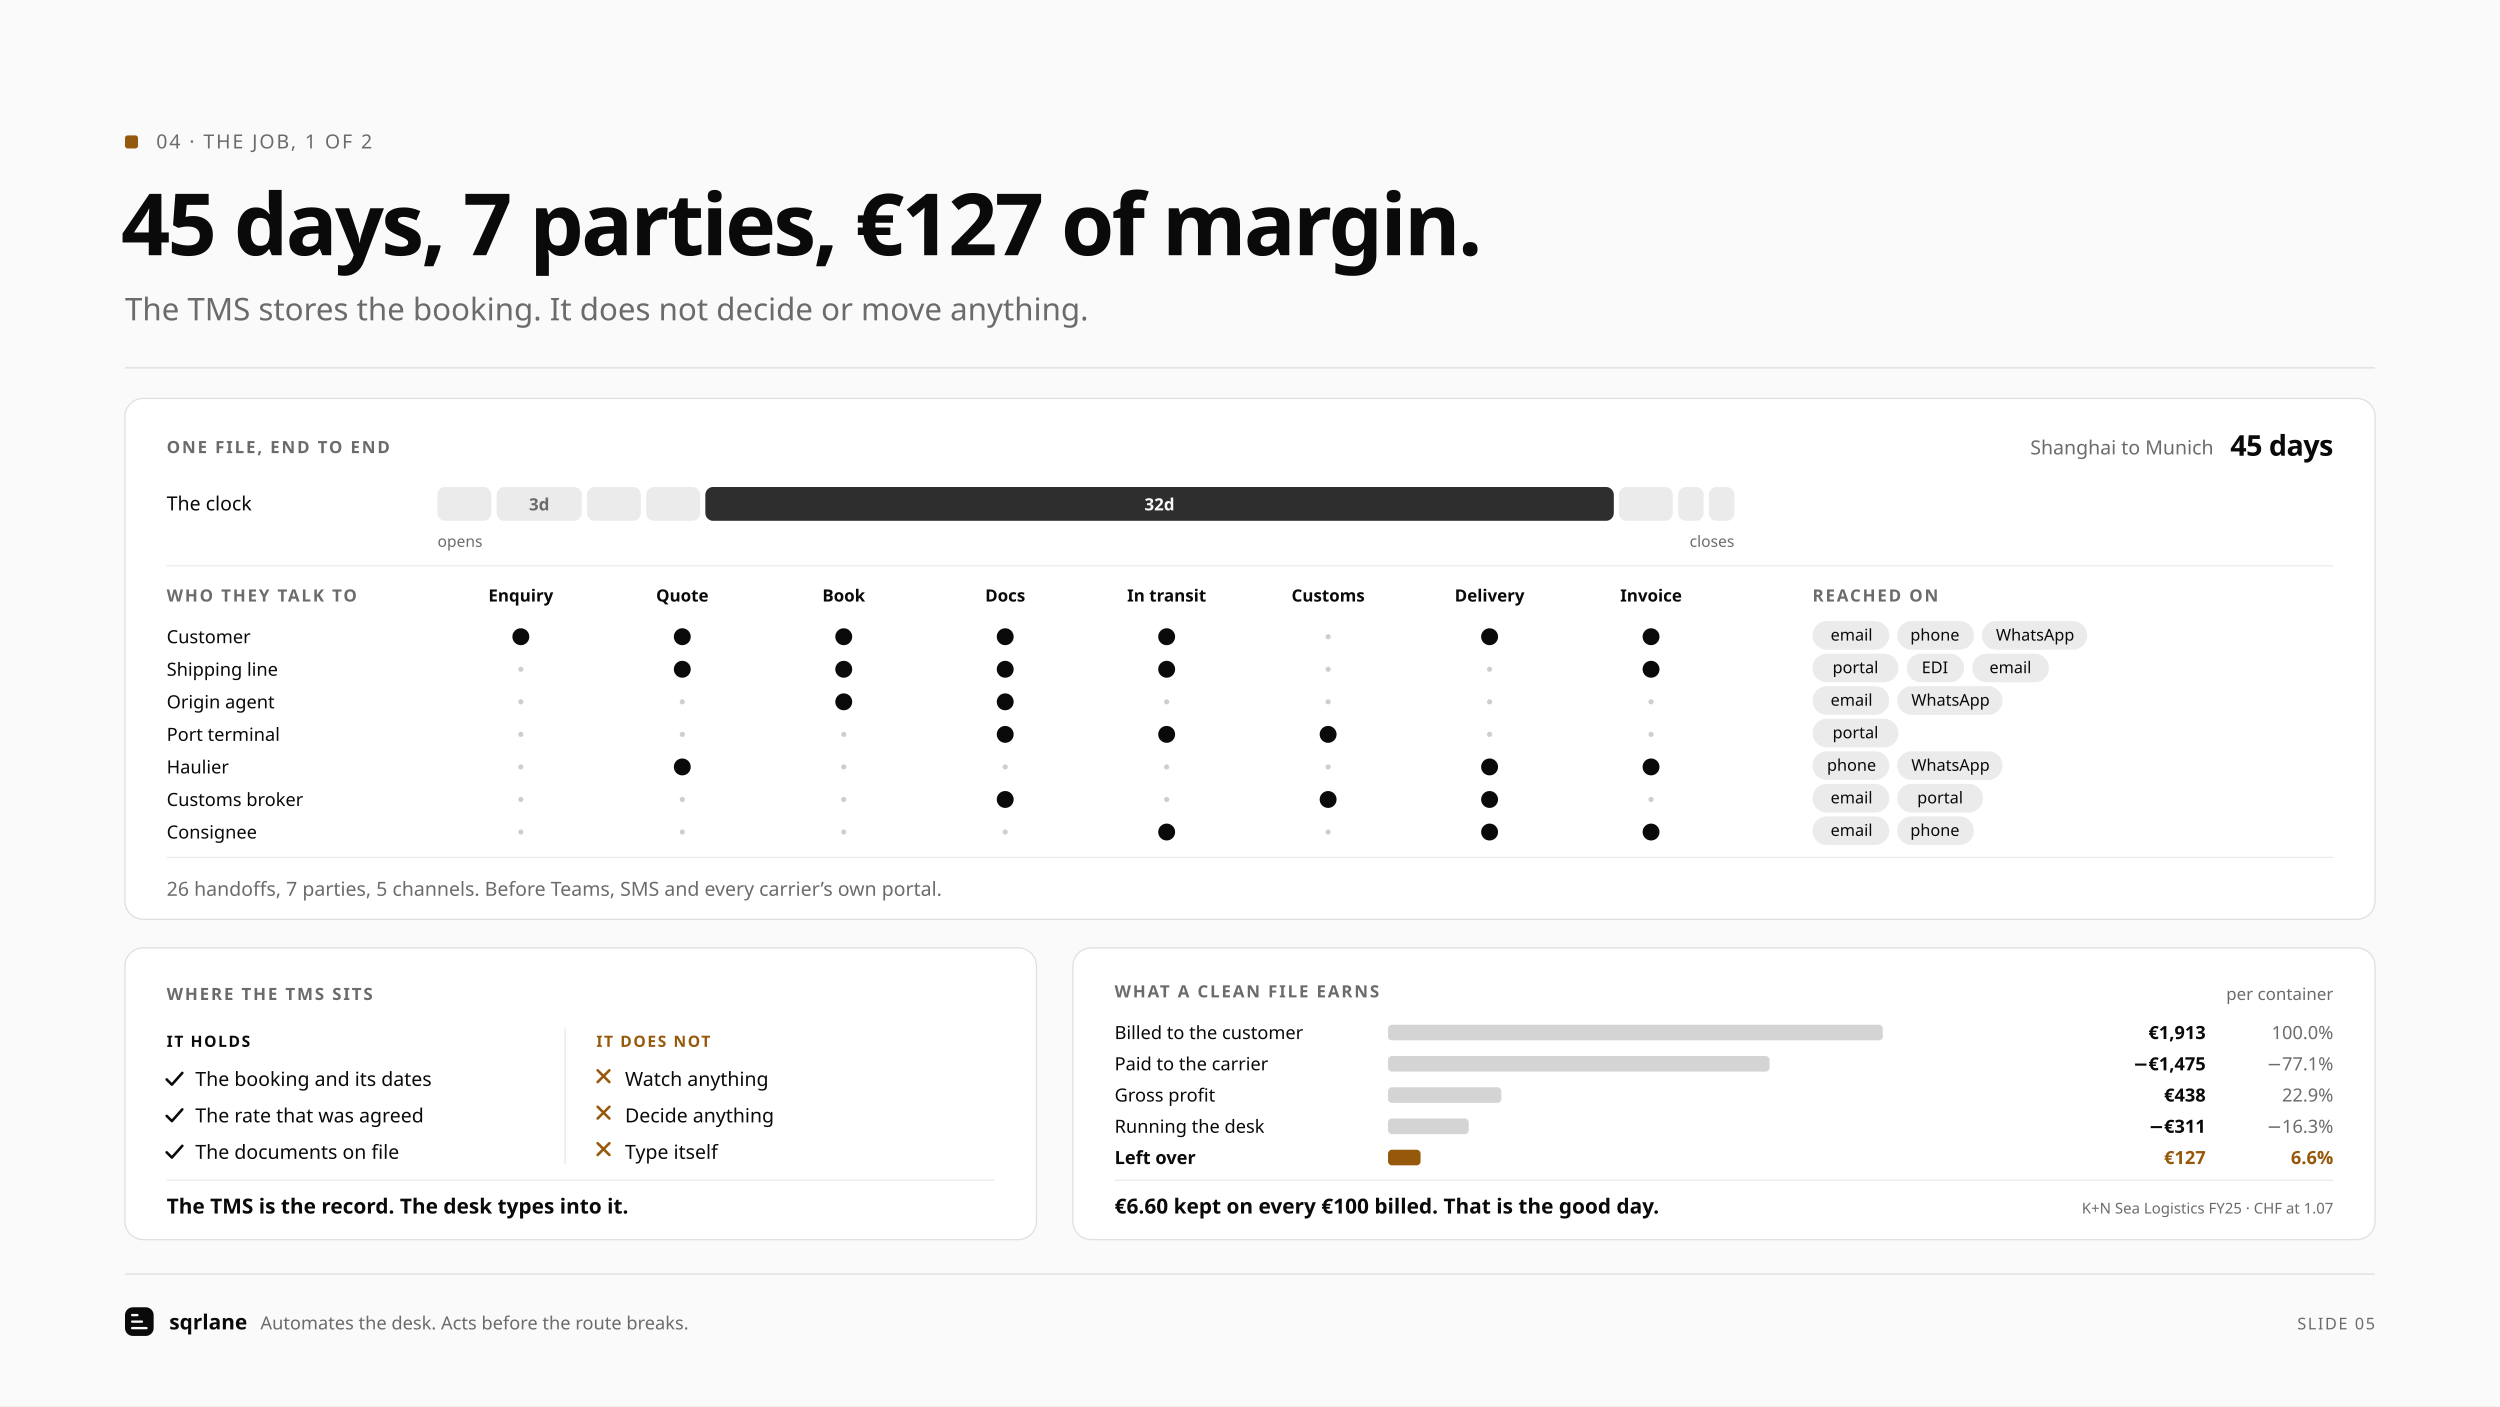
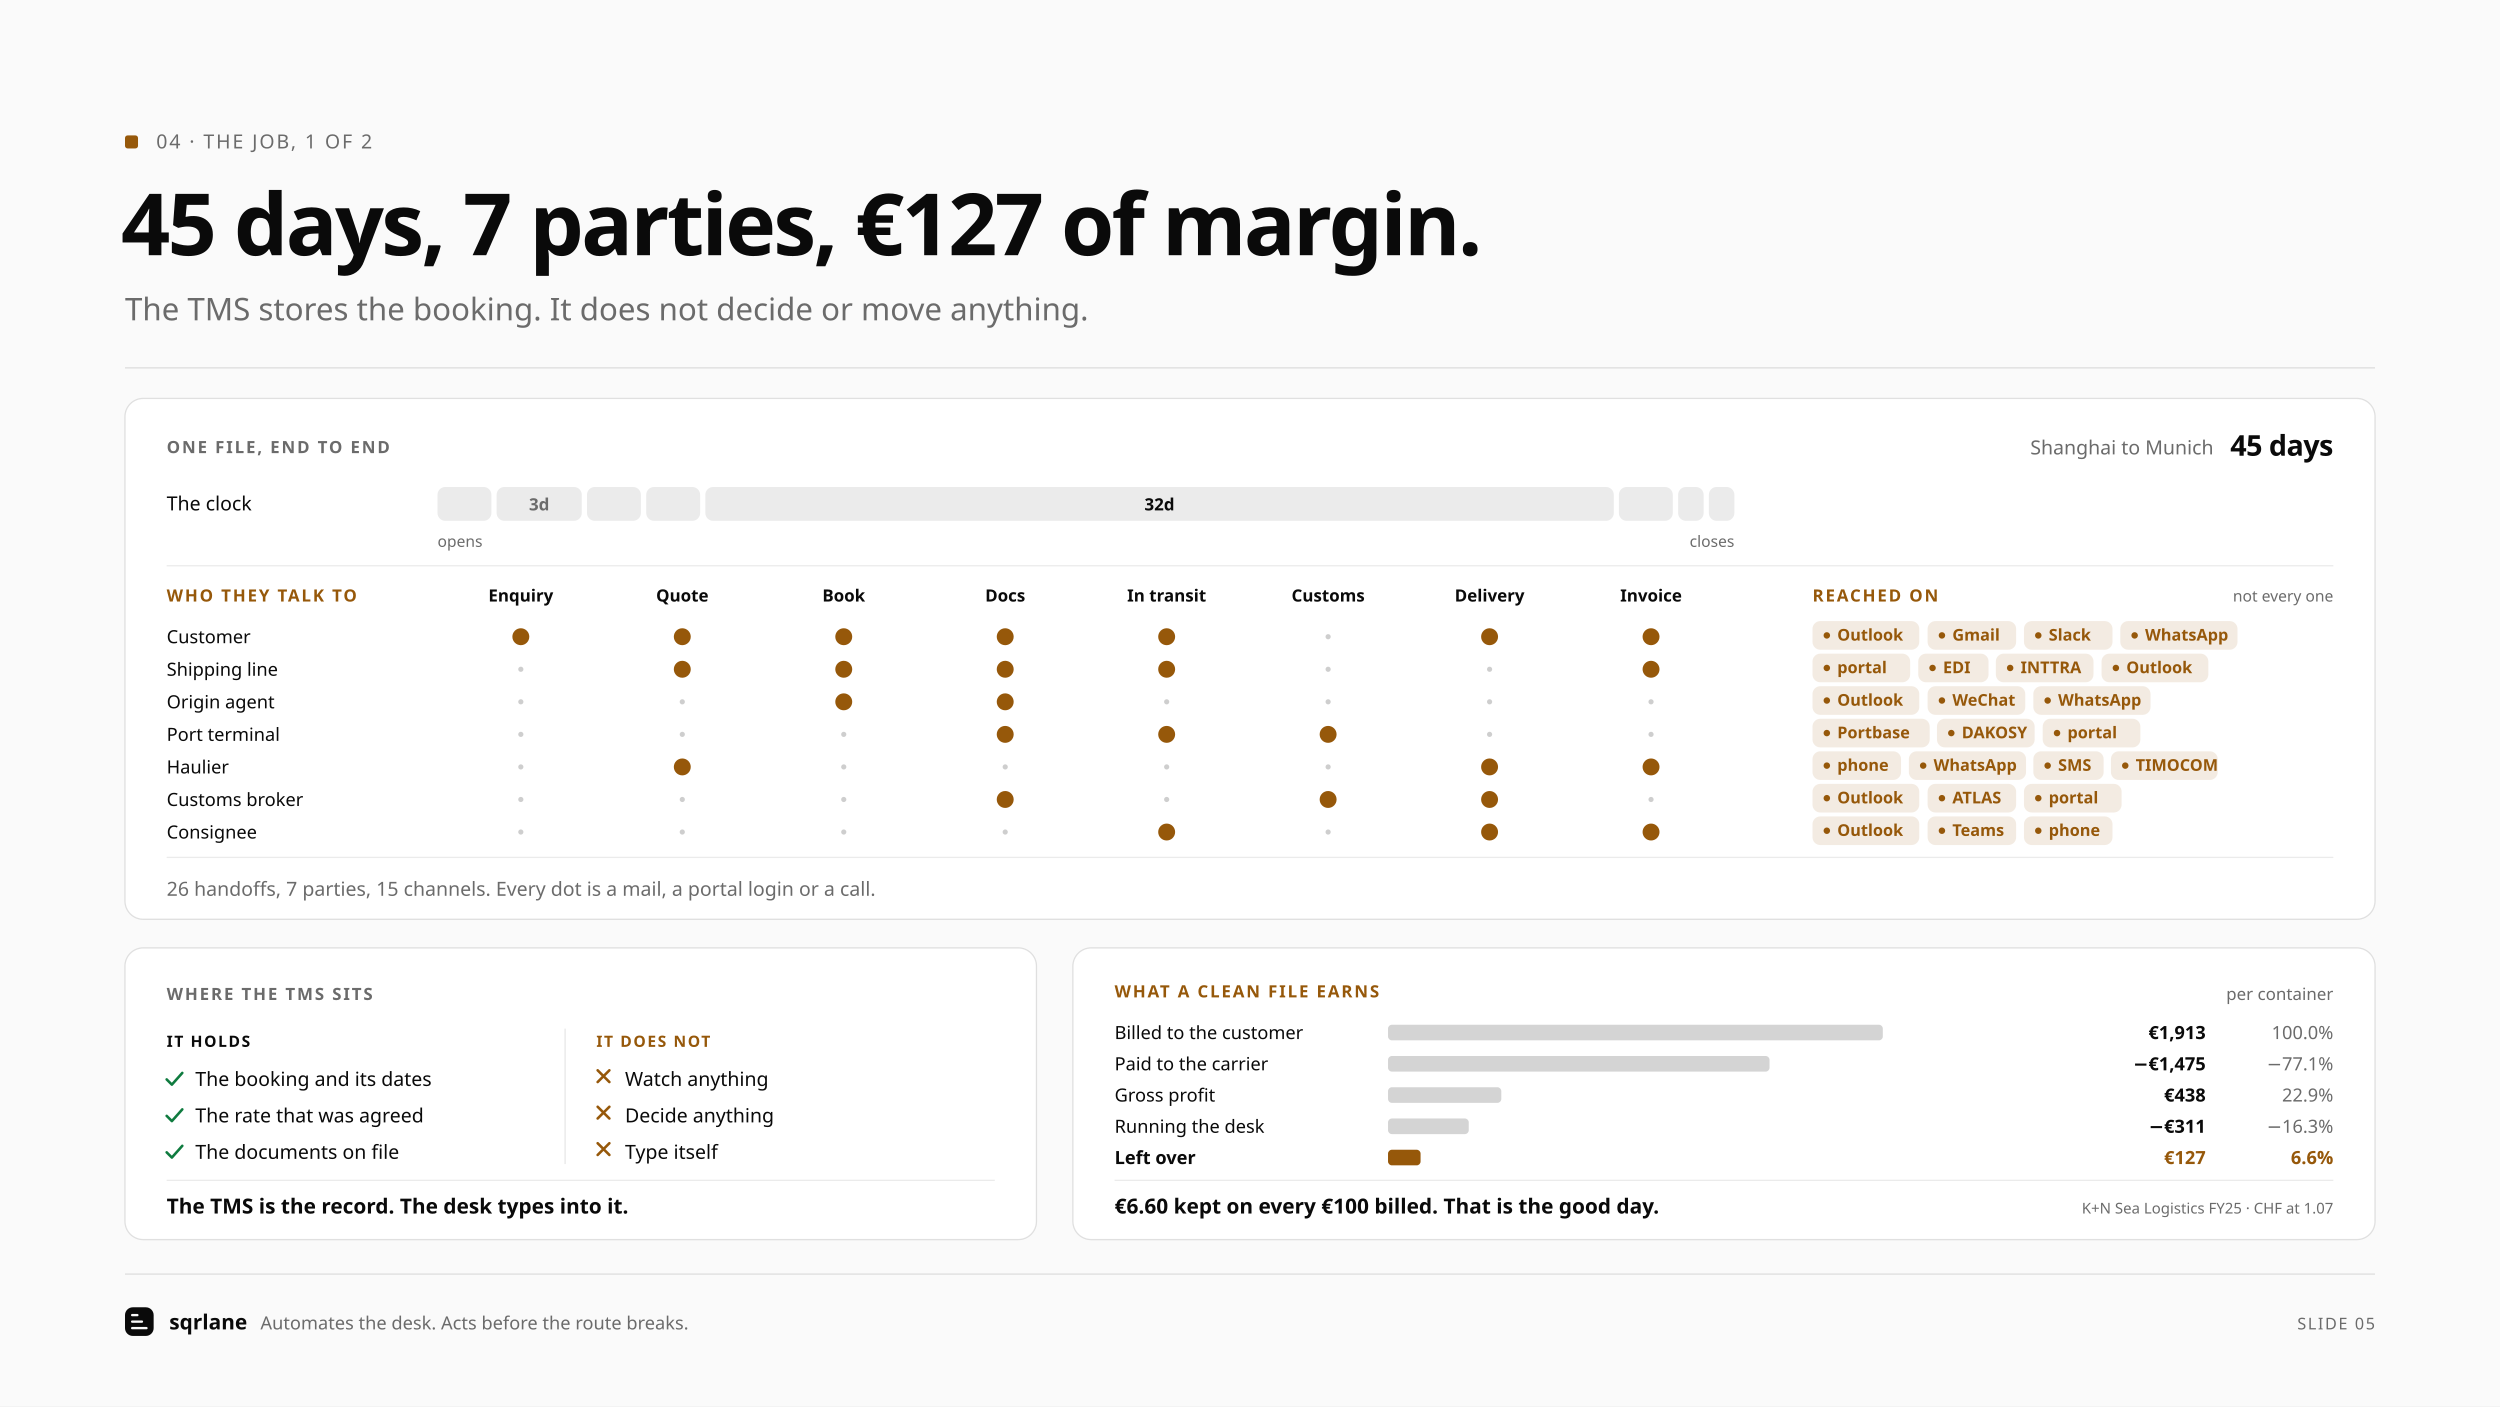
<svg xmlns="http://www.w3.org/2000/svg" width="1920" height="1080" viewBox="0 0 1920 1080">
  <rect id="background" x="0" y="0" width="1920" height="1080" fill="#FAFAFA" />
  <g id="header">
    <rect x="96" y="104" width="10" height="10" rx="2" fill="#96580A" />
    <text x="120" y="114" font-family="Geist" font-size="15" font-weight="500" fill="#6B6B6B" letter-spacing="1.44">04 · THE JOB, 1 OF 2</text>
    <text x="93" y="196" font-family="Geist" font-size="66" font-weight="600" fill="#0A0A0A" letter-spacing="-2">45 days, 7 parties, €127 of margin.</text>
    <text x="96" y="246" font-family="Geist" font-size="24" font-weight="400" fill="#6B6B6B">The TMS stores the booking. It does not decide or move anything.</text>
    <rect x="96" y="282" width="1728" height="1" fill="#0A0A0A" fill-opacity="0.12" />
  </g>
  <g id="one-file">
    <rect x="96" y="306" width="1728" height="400" rx="14" fill="#FFFFFF" stroke="#0A0A0A" stroke-opacity="0.12" />
    <text x="128" y="348" font-family="Geist" font-size="13" font-weight="600" fill="#6B6B6B" letter-spacing="1.4">ONE FILE, END TO END</text>
    <text x="1792" y="350" font-family="Geist" font-size="22" font-weight="600" fill="#0A0A0A" text-anchor="end" letter-spacing="-0.4">45 days</text>
    <text x="1700" y="349" font-family="Geist" font-size="15" font-weight="400" fill="#6B6B6B" text-anchor="end">Shanghai to Munich</text>
    <text x="128" y="392" font-family="Geist" font-size="15" font-weight="500" fill="#0A0A0A">The clock</text>
    <g id="clock">
      <rect x="336" y="374" width="41.4" height="26" rx="6" fill="#EBEBEB" />
      <rect x="381.4" y="374" width="65.4" height="26" rx="6" fill="#EBEBEB" />
      <text x="414.1" y="392" font-family="Geist" font-size="13" font-weight="600" fill="#6B6B6B" text-anchor="middle">3d</text>
      <rect x="450.8" y="374" width="41.4" height="26" rx="6" fill="#EBEBEB" />
      <rect x="496.3" y="374" width="41.4" height="26" rx="6" fill="#EBEBEB" />
-       <rect x="541.7" y="374" width="697.7" height="26" rx="6" fill="#0A0A0A" fill-opacity="0.85" />
-       <text x="890.5" y="392" font-family="Geist" font-size="13" font-weight="600" fill="#FAFAFA" text-anchor="middle">32d</text>
+       <rect x="541.7" y="374" width="697.7" height="26" rx="6" fill="#EBEBEB" />
+       <text x="890.5" y="392" font-family="Geist" font-size="13" font-weight="600" fill="#0A0A0A" text-anchor="middle">32d</text>
      <rect x="1243.3" y="374" width="41.4" height="26" rx="6" fill="#EBEBEB" />
      <rect x="1288.8" y="374" width="19.6" height="26" rx="6" fill="#EBEBEB" />
      <rect x="1312.4" y="374" width="19.6" height="26" rx="6" fill="#EBEBEB" />
      <text x="336" y="420" font-family="Geist" font-size="12" font-weight="400" fill="#6B6B6B">opens</text>
      <text x="1332" y="420" font-family="Geist" font-size="12" font-weight="400" fill="#6B6B6B" text-anchor="end">closes</text>
    </g>
    <rect x="128" y="434" width="1664" height="1" fill="#0A0A0A" fill-opacity="0.08" />
-     <text x="128" y="462" font-family="Geist" font-size="13" font-weight="600" fill="#6B6B6B" letter-spacing="1.4">WHO THEY TALK TO</text>
+     <text x="128" y="462" font-family="Geist" font-size="13" font-weight="600" fill="#96580A" letter-spacing="1.4">WHO THEY TALK TO</text>
    <text x="400" y="462" font-family="Geist" font-size="13" font-weight="600" fill="#0A0A0A" text-anchor="middle">Enquiry</text>
    <text x="524" y="462" font-family="Geist" font-size="13" font-weight="600" fill="#0A0A0A" text-anchor="middle">Quote</text>
    <text x="648" y="462" font-family="Geist" font-size="13" font-weight="600" fill="#0A0A0A" text-anchor="middle">Book</text>
    <text x="772" y="462" font-family="Geist" font-size="13" font-weight="600" fill="#0A0A0A" text-anchor="middle">Docs</text>
    <text x="896" y="462" font-family="Geist" font-size="13" font-weight="600" fill="#0A0A0A" text-anchor="middle">In transit</text>
    <text x="1020" y="462" font-family="Geist" font-size="13" font-weight="600" fill="#0A0A0A" text-anchor="middle">Customs</text>
    <text x="1144" y="462" font-family="Geist" font-size="13" font-weight="600" fill="#0A0A0A" text-anchor="middle">Delivery</text>
    <text x="1268" y="462" font-family="Geist" font-size="13" font-weight="600" fill="#0A0A0A" text-anchor="middle">Invoice</text>
-     <text x="1392" y="462" font-family="Geist" font-size="13" font-weight="600" fill="#6B6B6B" letter-spacing="1.4">REACHED ON</text>
+     <text x="1392" y="462" font-family="Geist" font-size="13" font-weight="600" fill="#96580A" letter-spacing="1.4">REACHED ON</text>
+     <text x="1792" y="462" font-family="Geist" font-size="12" font-weight="400" fill="#6B6B6B" text-anchor="end">not every one</text>
    <g id="handoffs">
      <text x="128" y="494" font-family="Geist" font-size="14" font-weight="500" fill="#0A0A0A">Customer</text>
-       <circle cx="400" cy="489" r="6.5" fill="#0A0A0A" />
-       <circle cx="524" cy="489" r="6.5" fill="#0A0A0A" />
-       <circle cx="648" cy="489" r="6.5" fill="#0A0A0A" />
-       <circle cx="772" cy="489" r="6.5" fill="#0A0A0A" />
-       <circle cx="896" cy="489" r="6.5" fill="#0A0A0A" />
+       <circle cx="400" cy="489" r="6.5" fill="#96580A" />
+       <circle cx="524" cy="489" r="6.5" fill="#96580A" />
+       <circle cx="648" cy="489" r="6.5" fill="#96580A" />
+       <circle cx="772" cy="489" r="6.5" fill="#96580A" />
+       <circle cx="896" cy="489" r="6.5" fill="#96580A" />
      <circle cx="1020" cy="489" r="2" fill="#0A0A0A" fill-opacity="0.2" />
-       <circle cx="1144" cy="489" r="6.5" fill="#0A0A0A" />
-       <circle cx="1268" cy="489" r="6.5" fill="#0A0A0A" />
-       <rect x="1392" y="477" width="59" height="22" rx="11" fill="#EBEBEB" />
-       <text x="1422" y="492" font-family="Geist" font-size="12.5" font-weight="500" fill="#0A0A0A" text-anchor="middle">email</text>
-       <rect x="1457.0" y="477" width="59" height="22" rx="11" fill="#EBEBEB" />
-       <text x="1486" y="492" font-family="Geist" font-size="12.5" font-weight="500" fill="#0A0A0A" text-anchor="middle">phone</text>
-       <rect x="1522.0" y="477" width="81" height="22" rx="11" fill="#EBEBEB" />
-       <text x="1563" y="492" font-family="Geist" font-size="12.5" font-weight="500" fill="#0A0A0A" text-anchor="middle">WhatsApp</text>
+       <circle cx="1144" cy="489" r="6.5" fill="#96580A" />
+       <circle cx="1268" cy="489" r="6.5" fill="#96580A" />
+       <rect x="1392" y="477" width="82" height="22" rx="6" fill="#96580A" fill-opacity="0.12" />
+       <circle cx="1403" cy="488" r="2.5" fill="#96580A" />
+       <text x="1411" y="492" font-family="Geist" font-size="12.5" font-weight="600" fill="#96580A">Outlook</text>
+       <rect x="1480.4" y="477" width="68" height="22" rx="6" fill="#96580A" fill-opacity="0.12" />
+       <circle cx="1491.4" cy="488" r="2.5" fill="#96580A" />
+       <text x="1499.4" y="492" font-family="Geist" font-size="12.5" font-weight="600" fill="#96580A">Gmail</text>
+       <rect x="1554.4" y="477" width="68" height="22" rx="6" fill="#96580A" fill-opacity="0.12" />
+       <circle cx="1565.4" cy="488" r="2.5" fill="#96580A" />
+       <text x="1573.4" y="492" font-family="Geist" font-size="12.5" font-weight="600" fill="#96580A">Slack</text>
+       <rect x="1628.4" y="477" width="90" height="22" rx="6" fill="#96580A" fill-opacity="0.12" />
+       <circle cx="1639.4" cy="488" r="2.5" fill="#96580A" />
+       <text x="1647.4" y="492" font-family="Geist" font-size="12.5" font-weight="600" fill="#96580A">WhatsApp</text>
      <text x="128" y="519" font-family="Geist" font-size="14" font-weight="500" fill="#0A0A0A">Shipping line</text>
      <circle cx="400" cy="514" r="2" fill="#0A0A0A" fill-opacity="0.2" />
-       <circle cx="524" cy="514" r="6.5" fill="#0A0A0A" />
-       <circle cx="648" cy="514" r="6.5" fill="#0A0A0A" />
-       <circle cx="772" cy="514" r="6.5" fill="#0A0A0A" />
-       <circle cx="896" cy="514" r="6.5" fill="#0A0A0A" />
+       <circle cx="524" cy="514" r="6.5" fill="#96580A" />
+       <circle cx="648" cy="514" r="6.5" fill="#96580A" />
+       <circle cx="772" cy="514" r="6.5" fill="#96580A" />
+       <circle cx="896" cy="514" r="6.5" fill="#96580A" />
      <circle cx="1020" cy="514" r="2" fill="#0A0A0A" fill-opacity="0.2" />
      <circle cx="1144" cy="514" r="2" fill="#0A0A0A" fill-opacity="0.2" />
-       <circle cx="1268" cy="514" r="6.5" fill="#0A0A0A" />
-       <rect x="1392" y="502" width="66" height="22" rx="11" fill="#EBEBEB" />
-       <text x="1425" y="517" font-family="Geist" font-size="12.5" font-weight="500" fill="#0A0A0A" text-anchor="middle">portal</text>
-       <rect x="1464.4" y="502" width="44" height="22" rx="11" fill="#EBEBEB" />
-       <text x="1486" y="517" font-family="Geist" font-size="12.5" font-weight="500" fill="#0A0A0A" text-anchor="middle">EDI</text>
-       <rect x="1514.6" y="502" width="59" height="22" rx="11" fill="#EBEBEB" />
-       <text x="1544" y="517" font-family="Geist" font-size="12.5" font-weight="500" fill="#0A0A0A" text-anchor="middle">email</text>
+       <circle cx="1268" cy="514" r="6.5" fill="#96580A" />
+       <rect x="1392" y="502" width="75" height="22" rx="6" fill="#96580A" fill-opacity="0.12" />
+       <circle cx="1403" cy="513" r="2.5" fill="#96580A" />
+       <text x="1411" y="517" font-family="Geist" font-size="12.5" font-weight="600" fill="#96580A">portal</text>
+       <rect x="1473.2" y="502" width="54" height="22" rx="6" fill="#96580A" fill-opacity="0.12" />
+       <circle cx="1484.2" cy="513" r="2.5" fill="#96580A" />
+       <text x="1492.2" y="517" font-family="Geist" font-size="12.5" font-weight="600" fill="#96580A">EDI</text>
+       <rect x="1532.8" y="502" width="75" height="22" rx="6" fill="#96580A" fill-opacity="0.12" />
+       <circle cx="1543.8" cy="513" r="2.5" fill="#96580A" />
+       <text x="1551.8" y="517" font-family="Geist" font-size="12.5" font-weight="600" fill="#96580A">INTTRA</text>
+       <rect x="1614.0" y="502" width="82" height="22" rx="6" fill="#96580A" fill-opacity="0.12" />
+       <circle cx="1625.0" cy="513" r="2.5" fill="#96580A" />
+       <text x="1633.0" y="517" font-family="Geist" font-size="12.5" font-weight="600" fill="#96580A">Outlook</text>
      <text x="128" y="544" font-family="Geist" font-size="14" font-weight="500" fill="#0A0A0A">Origin agent</text>
      <circle cx="400" cy="539" r="2" fill="#0A0A0A" fill-opacity="0.2" />
      <circle cx="524" cy="539" r="2" fill="#0A0A0A" fill-opacity="0.2" />
-       <circle cx="648" cy="539" r="6.5" fill="#0A0A0A" />
-       <circle cx="772" cy="539" r="6.5" fill="#0A0A0A" />
+       <circle cx="648" cy="539" r="6.5" fill="#96580A" />
+       <circle cx="772" cy="539" r="6.5" fill="#96580A" />
      <circle cx="896" cy="539" r="2" fill="#0A0A0A" fill-opacity="0.2" />
      <circle cx="1020" cy="539" r="2" fill="#0A0A0A" fill-opacity="0.2" />
      <circle cx="1144" cy="539" r="2" fill="#0A0A0A" fill-opacity="0.2" />
      <circle cx="1268" cy="539" r="2" fill="#0A0A0A" fill-opacity="0.2" />
-       <rect x="1392" y="527" width="59" height="22" rx="11" fill="#EBEBEB" />
-       <text x="1422" y="542" font-family="Geist" font-size="12.5" font-weight="500" fill="#0A0A0A" text-anchor="middle">email</text>
-       <rect x="1457.0" y="527" width="81" height="22" rx="11" fill="#EBEBEB" />
-       <text x="1498" y="542" font-family="Geist" font-size="12.5" font-weight="500" fill="#0A0A0A" text-anchor="middle">WhatsApp</text>
+       <rect x="1392" y="527" width="82" height="22" rx="6" fill="#96580A" fill-opacity="0.12" />
+       <circle cx="1403" cy="538" r="2.5" fill="#96580A" />
+       <text x="1411" y="542" font-family="Geist" font-size="12.5" font-weight="600" fill="#96580A">Outlook</text>
+       <rect x="1480.4" y="527" width="75" height="22" rx="6" fill="#96580A" fill-opacity="0.12" />
+       <circle cx="1491.4" cy="538" r="2.5" fill="#96580A" />
+       <text x="1499.4" y="542" font-family="Geist" font-size="12.5" font-weight="600" fill="#96580A">WeChat</text>
+       <rect x="1561.6" y="527" width="90" height="22" rx="6" fill="#96580A" fill-opacity="0.12" />
+       <circle cx="1572.6" cy="538" r="2.5" fill="#96580A" />
+       <text x="1580.6" y="542" font-family="Geist" font-size="12.5" font-weight="600" fill="#96580A">WhatsApp</text>
      <text x="128" y="569" font-family="Geist" font-size="14" font-weight="500" fill="#0A0A0A">Port terminal</text>
      <circle cx="400" cy="564" r="2" fill="#0A0A0A" fill-opacity="0.2" />
      <circle cx="524" cy="564" r="2" fill="#0A0A0A" fill-opacity="0.2" />
      <circle cx="648" cy="564" r="2" fill="#0A0A0A" fill-opacity="0.2" />
-       <circle cx="772" cy="564" r="6.5" fill="#0A0A0A" />
-       <circle cx="896" cy="564" r="6.5" fill="#0A0A0A" />
-       <circle cx="1020" cy="564" r="6.5" fill="#0A0A0A" />
+       <circle cx="772" cy="564" r="6.5" fill="#96580A" />
+       <circle cx="896" cy="564" r="6.5" fill="#96580A" />
+       <circle cx="1020" cy="564" r="6.5" fill="#96580A" />
      <circle cx="1144" cy="564" r="2" fill="#0A0A0A" fill-opacity="0.2" />
      <circle cx="1268" cy="564" r="2" fill="#0A0A0A" fill-opacity="0.2" />
-       <rect x="1392" y="552" width="66" height="22" rx="11" fill="#EBEBEB" />
-       <text x="1425" y="567" font-family="Geist" font-size="12.5" font-weight="500" fill="#0A0A0A" text-anchor="middle">portal</text>
+       <rect x="1392" y="552" width="90" height="22" rx="6" fill="#96580A" fill-opacity="0.12" />
+       <circle cx="1403" cy="563" r="2.5" fill="#96580A" />
+       <text x="1411" y="567" font-family="Geist" font-size="12.5" font-weight="600" fill="#96580A">Portbase</text>
+       <rect x="1487.6" y="552" width="75" height="22" rx="6" fill="#96580A" fill-opacity="0.12" />
+       <circle cx="1498.6" cy="563" r="2.5" fill="#96580A" />
+       <text x="1506.6" y="567" font-family="Geist" font-size="12.5" font-weight="600" fill="#96580A">DAKOSY</text>
+       <rect x="1568.8" y="552" width="75" height="22" rx="6" fill="#96580A" fill-opacity="0.12" />
+       <circle cx="1579.8" cy="563" r="2.5" fill="#96580A" />
+       <text x="1587.8" y="567" font-family="Geist" font-size="12.5" font-weight="600" fill="#96580A">portal</text>
      <text x="128" y="594" font-family="Geist" font-size="14" font-weight="500" fill="#0A0A0A">Haulier</text>
      <circle cx="400" cy="589" r="2" fill="#0A0A0A" fill-opacity="0.2" />
-       <circle cx="524" cy="589" r="6.5" fill="#0A0A0A" />
+       <circle cx="524" cy="589" r="6.5" fill="#96580A" />
      <circle cx="648" cy="589" r="2" fill="#0A0A0A" fill-opacity="0.2" />
      <circle cx="772" cy="589" r="2" fill="#0A0A0A" fill-opacity="0.2" />
      <circle cx="896" cy="589" r="2" fill="#0A0A0A" fill-opacity="0.2" />
      <circle cx="1020" cy="589" r="2" fill="#0A0A0A" fill-opacity="0.2" />
-       <circle cx="1144" cy="589" r="6.5" fill="#0A0A0A" />
-       <circle cx="1268" cy="589" r="6.5" fill="#0A0A0A" />
-       <rect x="1392" y="577" width="59" height="22" rx="11" fill="#EBEBEB" />
-       <text x="1422" y="592" font-family="Geist" font-size="12.5" font-weight="500" fill="#0A0A0A" text-anchor="middle">phone</text>
-       <rect x="1457.0" y="577" width="81" height="22" rx="11" fill="#EBEBEB" />
-       <text x="1498" y="592" font-family="Geist" font-size="12.5" font-weight="500" fill="#0A0A0A" text-anchor="middle">WhatsApp</text>
+       <circle cx="1144" cy="589" r="6.5" fill="#96580A" />
+       <circle cx="1268" cy="589" r="6.5" fill="#96580A" />
+       <rect x="1392" y="577" width="68" height="22" rx="6" fill="#96580A" fill-opacity="0.12" />
+       <circle cx="1403" cy="588" r="2.5" fill="#96580A" />
+       <text x="1411" y="592" font-family="Geist" font-size="12.5" font-weight="600" fill="#96580A">phone</text>
+       <rect x="1466.0" y="577" width="90" height="22" rx="6" fill="#96580A" fill-opacity="0.12" />
+       <circle cx="1477.0" cy="588" r="2.5" fill="#96580A" />
+       <text x="1485.0" y="592" font-family="Geist" font-size="12.5" font-weight="600" fill="#96580A">WhatsApp</text>
+       <rect x="1561.6" y="577" width="54" height="22" rx="6" fill="#96580A" fill-opacity="0.12" />
+       <circle cx="1572.6" cy="588" r="2.5" fill="#96580A" />
+       <text x="1580.6" y="592" font-family="Geist" font-size="12.5" font-weight="600" fill="#96580A">SMS</text>
+       <rect x="1621.2" y="577" width="82" height="22" rx="6" fill="#96580A" fill-opacity="0.12" />
+       <circle cx="1632.2" cy="588" r="2.5" fill="#96580A" />
+       <text x="1640.2" y="592" font-family="Geist" font-size="12.5" font-weight="600" fill="#96580A">TIMOCOM</text>
      <text x="128" y="619" font-family="Geist" font-size="14" font-weight="500" fill="#0A0A0A">Customs broker</text>
      <circle cx="400" cy="614" r="2" fill="#0A0A0A" fill-opacity="0.2" />
      <circle cx="524" cy="614" r="2" fill="#0A0A0A" fill-opacity="0.2" />
      <circle cx="648" cy="614" r="2" fill="#0A0A0A" fill-opacity="0.2" />
-       <circle cx="772" cy="614" r="6.5" fill="#0A0A0A" />
+       <circle cx="772" cy="614" r="6.5" fill="#96580A" />
      <circle cx="896" cy="614" r="2" fill="#0A0A0A" fill-opacity="0.2" />
-       <circle cx="1020" cy="614" r="6.5" fill="#0A0A0A" />
-       <circle cx="1144" cy="614" r="6.5" fill="#0A0A0A" />
+       <circle cx="1020" cy="614" r="6.5" fill="#96580A" />
+       <circle cx="1144" cy="614" r="6.5" fill="#96580A" />
      <circle cx="1268" cy="614" r="2" fill="#0A0A0A" fill-opacity="0.2" />
-       <rect x="1392" y="602" width="59" height="22" rx="11" fill="#EBEBEB" />
-       <text x="1422" y="617" font-family="Geist" font-size="12.5" font-weight="500" fill="#0A0A0A" text-anchor="middle">email</text>
-       <rect x="1457.0" y="602" width="66" height="22" rx="11" fill="#EBEBEB" />
-       <text x="1490" y="617" font-family="Geist" font-size="12.5" font-weight="500" fill="#0A0A0A" text-anchor="middle">portal</text>
+       <rect x="1392" y="602" width="82" height="22" rx="6" fill="#96580A" fill-opacity="0.12" />
+       <circle cx="1403" cy="613" r="2.5" fill="#96580A" />
+       <text x="1411" y="617" font-family="Geist" font-size="12.5" font-weight="600" fill="#96580A">Outlook</text>
+       <rect x="1480.4" y="602" width="68" height="22" rx="6" fill="#96580A" fill-opacity="0.12" />
+       <circle cx="1491.4" cy="613" r="2.5" fill="#96580A" />
+       <text x="1499.4" y="617" font-family="Geist" font-size="12.5" font-weight="600" fill="#96580A">ATLAS</text>
+       <rect x="1554.4" y="602" width="75" height="22" rx="6" fill="#96580A" fill-opacity="0.12" />
+       <circle cx="1565.4" cy="613" r="2.5" fill="#96580A" />
+       <text x="1573.4" y="617" font-family="Geist" font-size="12.5" font-weight="600" fill="#96580A">portal</text>
      <text x="128" y="644" font-family="Geist" font-size="14" font-weight="500" fill="#0A0A0A">Consignee</text>
      <circle cx="400" cy="639" r="2" fill="#0A0A0A" fill-opacity="0.2" />
      <circle cx="524" cy="639" r="2" fill="#0A0A0A" fill-opacity="0.2" />
      <circle cx="648" cy="639" r="2" fill="#0A0A0A" fill-opacity="0.2" />
      <circle cx="772" cy="639" r="2" fill="#0A0A0A" fill-opacity="0.2" />
-       <circle cx="896" cy="639" r="6.5" fill="#0A0A0A" />
+       <circle cx="896" cy="639" r="6.5" fill="#96580A" />
      <circle cx="1020" cy="639" r="2" fill="#0A0A0A" fill-opacity="0.2" />
-       <circle cx="1144" cy="639" r="6.5" fill="#0A0A0A" />
-       <circle cx="1268" cy="639" r="6.5" fill="#0A0A0A" />
-       <rect x="1392" y="627" width="59" height="22" rx="11" fill="#EBEBEB" />
-       <text x="1422" y="642" font-family="Geist" font-size="12.5" font-weight="500" fill="#0A0A0A" text-anchor="middle">email</text>
-       <rect x="1457.0" y="627" width="59" height="22" rx="11" fill="#EBEBEB" />
-       <text x="1486" y="642" font-family="Geist" font-size="12.5" font-weight="500" fill="#0A0A0A" text-anchor="middle">phone</text>
+       <circle cx="1144" cy="639" r="6.5" fill="#96580A" />
+       <circle cx="1268" cy="639" r="6.5" fill="#96580A" />
+       <rect x="1392" y="627" width="82" height="22" rx="6" fill="#96580A" fill-opacity="0.12" />
+       <circle cx="1403" cy="638" r="2.5" fill="#96580A" />
+       <text x="1411" y="642" font-family="Geist" font-size="12.5" font-weight="600" fill="#96580A">Outlook</text>
+       <rect x="1480.4" y="627" width="68" height="22" rx="6" fill="#96580A" fill-opacity="0.12" />
+       <circle cx="1491.4" cy="638" r="2.5" fill="#96580A" />
+       <text x="1499.4" y="642" font-family="Geist" font-size="12.5" font-weight="600" fill="#96580A">Teams</text>
+       <rect x="1554.4" y="627" width="68" height="22" rx="6" fill="#96580A" fill-opacity="0.12" />
+       <circle cx="1565.4" cy="638" r="2.5" fill="#96580A" />
+       <text x="1573.4" y="642" font-family="Geist" font-size="12.5" font-weight="600" fill="#96580A">phone</text>
    </g>
    <rect x="128" y="658" width="1664" height="1" fill="#0A0A0A" fill-opacity="0.08" />
-     <text x="128" y="688" font-family="Geist" font-size="15" font-weight="400" fill="#6B6B6B">26 handoffs, 7 parties, 5 channels. Before Teams, SMS and every carrier’s own portal.</text>
+     <text x="128" y="688" font-family="Geist" font-size="15" font-weight="400" fill="#6B6B6B">26 handoffs, 7 parties, 15 channels. Every dot is a mail, a portal login or a call.</text>
  </g>
  <g id="where-the-tms-sits">
    <rect x="96" y="728" width="700" height="224" rx="14" fill="#FFFFFF" stroke="#0A0A0A" stroke-opacity="0.12" />
    <text x="128" y="768" font-family="Geist" font-size="13" font-weight="600" fill="#6B6B6B" letter-spacing="1.4">WHERE THE TMS SITS</text>
    <text x="128" y="804" font-family="Geist" font-size="12" font-weight="600" fill="#0A0A0A" letter-spacing="1.2">IT HOLDS</text>
-     <path d="M128 829 l4 4 l8 -9" stroke="#0A0A0A" stroke-width="2" fill="none" stroke-linecap="round" stroke-linejoin="round" />
+     <path d="M128 829 l4 4 l8 -9" stroke="#0F7B3F" stroke-width="2" fill="none" stroke-linecap="round" stroke-linejoin="round" />
    <text x="150" y="834" font-family="Geist" font-size="15" font-weight="400" fill="#0A0A0A">The booking and its dates</text>
-     <path d="M128 857 l4 4 l8 -9" stroke="#0A0A0A" stroke-width="2" fill="none" stroke-linecap="round" stroke-linejoin="round" />
+     <path d="M128 857 l4 4 l8 -9" stroke="#0F7B3F" stroke-width="2" fill="none" stroke-linecap="round" stroke-linejoin="round" />
    <text x="150" y="862" font-family="Geist" font-size="15" font-weight="400" fill="#0A0A0A">The rate that was agreed</text>
-     <path d="M128 885 l4 4 l8 -9" stroke="#0A0A0A" stroke-width="2" fill="none" stroke-linecap="round" stroke-linejoin="round" />
+     <path d="M128 885 l4 4 l8 -9" stroke="#0F7B3F" stroke-width="2" fill="none" stroke-linecap="round" stroke-linejoin="round" />
    <text x="150" y="890" font-family="Geist" font-size="15" font-weight="400" fill="#0A0A0A">The documents on file</text>
    <text x="458" y="804" font-family="Geist" font-size="12" font-weight="600" fill="#96580A" letter-spacing="1.2">IT DOES NOT</text>
    <path d="M459 822 l9 9 M468 822 l-9 9" stroke="#96580A" stroke-width="2" fill="none" stroke-linecap="round" />
    <text x="480" y="834" font-family="Geist" font-size="15" font-weight="400" fill="#0A0A0A">Watch anything</text>
    <path d="M459 850 l9 9 M468 850 l-9 9" stroke="#96580A" stroke-width="2" fill="none" stroke-linecap="round" />
    <text x="480" y="862" font-family="Geist" font-size="15" font-weight="400" fill="#0A0A0A">Decide anything</text>
    <path d="M459 878 l9 9 M468 878 l-9 9" stroke="#96580A" stroke-width="2" fill="none" stroke-linecap="round" />
    <text x="480" y="890" font-family="Geist" font-size="15" font-weight="400" fill="#0A0A0A">Type itself</text>
    <path d="M434 790 L434 894" stroke="#0A0A0A" stroke-opacity="0.1" stroke-width="1" fill="none" />
    <rect x="128" y="906" width="636" height="1" fill="#0A0A0A" fill-opacity="0.08" />
    <text x="128" y="932" font-family="Geist" font-size="16" font-weight="600" fill="#0A0A0A">The TMS is the record. The desk types into it.</text>
  </g>
  <g id="what-a-clean-file-earns">
    <rect x="824" y="728" width="1000" height="224" rx="14" fill="#FFFFFF" stroke="#0A0A0A" stroke-opacity="0.12" />
-     <text x="856" y="766" font-family="Geist" font-size="13" font-weight="600" fill="#6B6B6B" letter-spacing="1.4">WHAT A CLEAN FILE EARNS</text>
+     <text x="856" y="766" font-family="Geist" font-size="13" font-weight="600" fill="#96580A" letter-spacing="1.4">WHAT A CLEAN FILE EARNS</text>
    <text x="1792" y="768" font-family="Geist" font-size="13" font-weight="400" fill="#6B6B6B" text-anchor="end">per container</text>
    <text x="856" y="798" font-family="Geist" font-size="14" font-weight="400" fill="#0A0A0A">Billed to the customer</text>
    <rect x="1066" y="787" width="380" height="12" rx="3" fill="#D4D4D4" />
    <text x="1694" y="798" font-family="Geist" font-size="14" font-weight="600" fill="#0A0A0A" text-anchor="end">€1,913</text>
    <text x="1792" y="798" font-family="Geist" font-size="14" font-weight="400" fill="#6B6B6B" text-anchor="end">100.0%</text>
    <text x="856" y="822" font-family="Geist" font-size="14" font-weight="400" fill="#0A0A0A">Paid to the carrier</text>
    <rect x="1066" y="811" width="293" height="12" rx="3" fill="#D4D4D4" />
    <text x="1694" y="822" font-family="Geist" font-size="14" font-weight="600" fill="#0A0A0A" text-anchor="end">−€1,475</text>
    <text x="1792" y="822" font-family="Geist" font-size="14" font-weight="400" fill="#6B6B6B" text-anchor="end">−77.1%</text>
    <text x="856" y="846" font-family="Geist" font-size="14" font-weight="400" fill="#0A0A0A">Gross profit</text>
    <rect x="1066" y="835" width="87" height="12" rx="3" fill="#D4D4D4" />
    <text x="1694" y="846" font-family="Geist" font-size="14" font-weight="600" fill="#0A0A0A" text-anchor="end">€438</text>
    <text x="1792" y="846" font-family="Geist" font-size="14" font-weight="400" fill="#6B6B6B" text-anchor="end">22.9%</text>
    <text x="856" y="870" font-family="Geist" font-size="14" font-weight="400" fill="#0A0A0A">Running the desk</text>
    <rect x="1066" y="859" width="62" height="12" rx="3" fill="#D4D4D4" />
    <text x="1694" y="870" font-family="Geist" font-size="14" font-weight="600" fill="#0A0A0A" text-anchor="end">−€311</text>
    <text x="1792" y="870" font-family="Geist" font-size="14" font-weight="400" fill="#6B6B6B" text-anchor="end">−16.3%</text>
    <text x="856" y="894" font-family="Geist" font-size="14" font-weight="600" fill="#0A0A0A">Left over</text>
    <rect x="1066" y="883" width="25" height="12" rx="3" fill="#96580A" />
    <text x="1694" y="894" font-family="Geist" font-size="14" font-weight="600" fill="#96580A" text-anchor="end">€127</text>
    <text x="1792" y="894" font-family="Geist" font-size="14" font-weight="600" fill="#96580A" text-anchor="end">6.6%</text>
    <rect x="856" y="906" width="936" height="1" fill="#0A0A0A" fill-opacity="0.08" />
    <text x="856" y="932" font-family="Geist" font-size="16" font-weight="600" fill="#0A0A0A">€6.60 kept on every €100 billed. That is the good day.</text>
    <text x="1792" y="932" font-family="Geist" font-size="11.5" font-weight="400" fill="#6B6B6B" text-anchor="end">K+N Sea Logistics FY25 · CHF at 1.07</text>
  </g>
  <g id="footer">
    <rect x="96" y="978" width="1728" height="1" fill="#0A0A0A" fill-opacity="0.12" />
    <rect x="96" y="1004" width="22" height="22" rx="6" fill="#0A0A0A" />
    <path d="M101.5 1020h11 M101.5 1015h7.5 M101.5 1010h4" stroke="#FAFAFA" stroke-width="1.8" stroke-linecap="round" fill="none" />
    <text x="130" y="1021" font-family="Geist" font-size="16" font-weight="600" fill="#0A0A0A">sqrlane</text>
    <text x="200" y="1021" font-family="Geist" font-size="14" font-weight="400" fill="#6B6B6B">Automates the desk. Acts before the route breaks.</text>
    <text x="1824" y="1021" font-family="Geist" font-size="12.5" font-weight="500" fill="#6B6B6B" text-anchor="end" letter-spacing="1.2">SLIDE 05</text>
  </g>
</svg>
